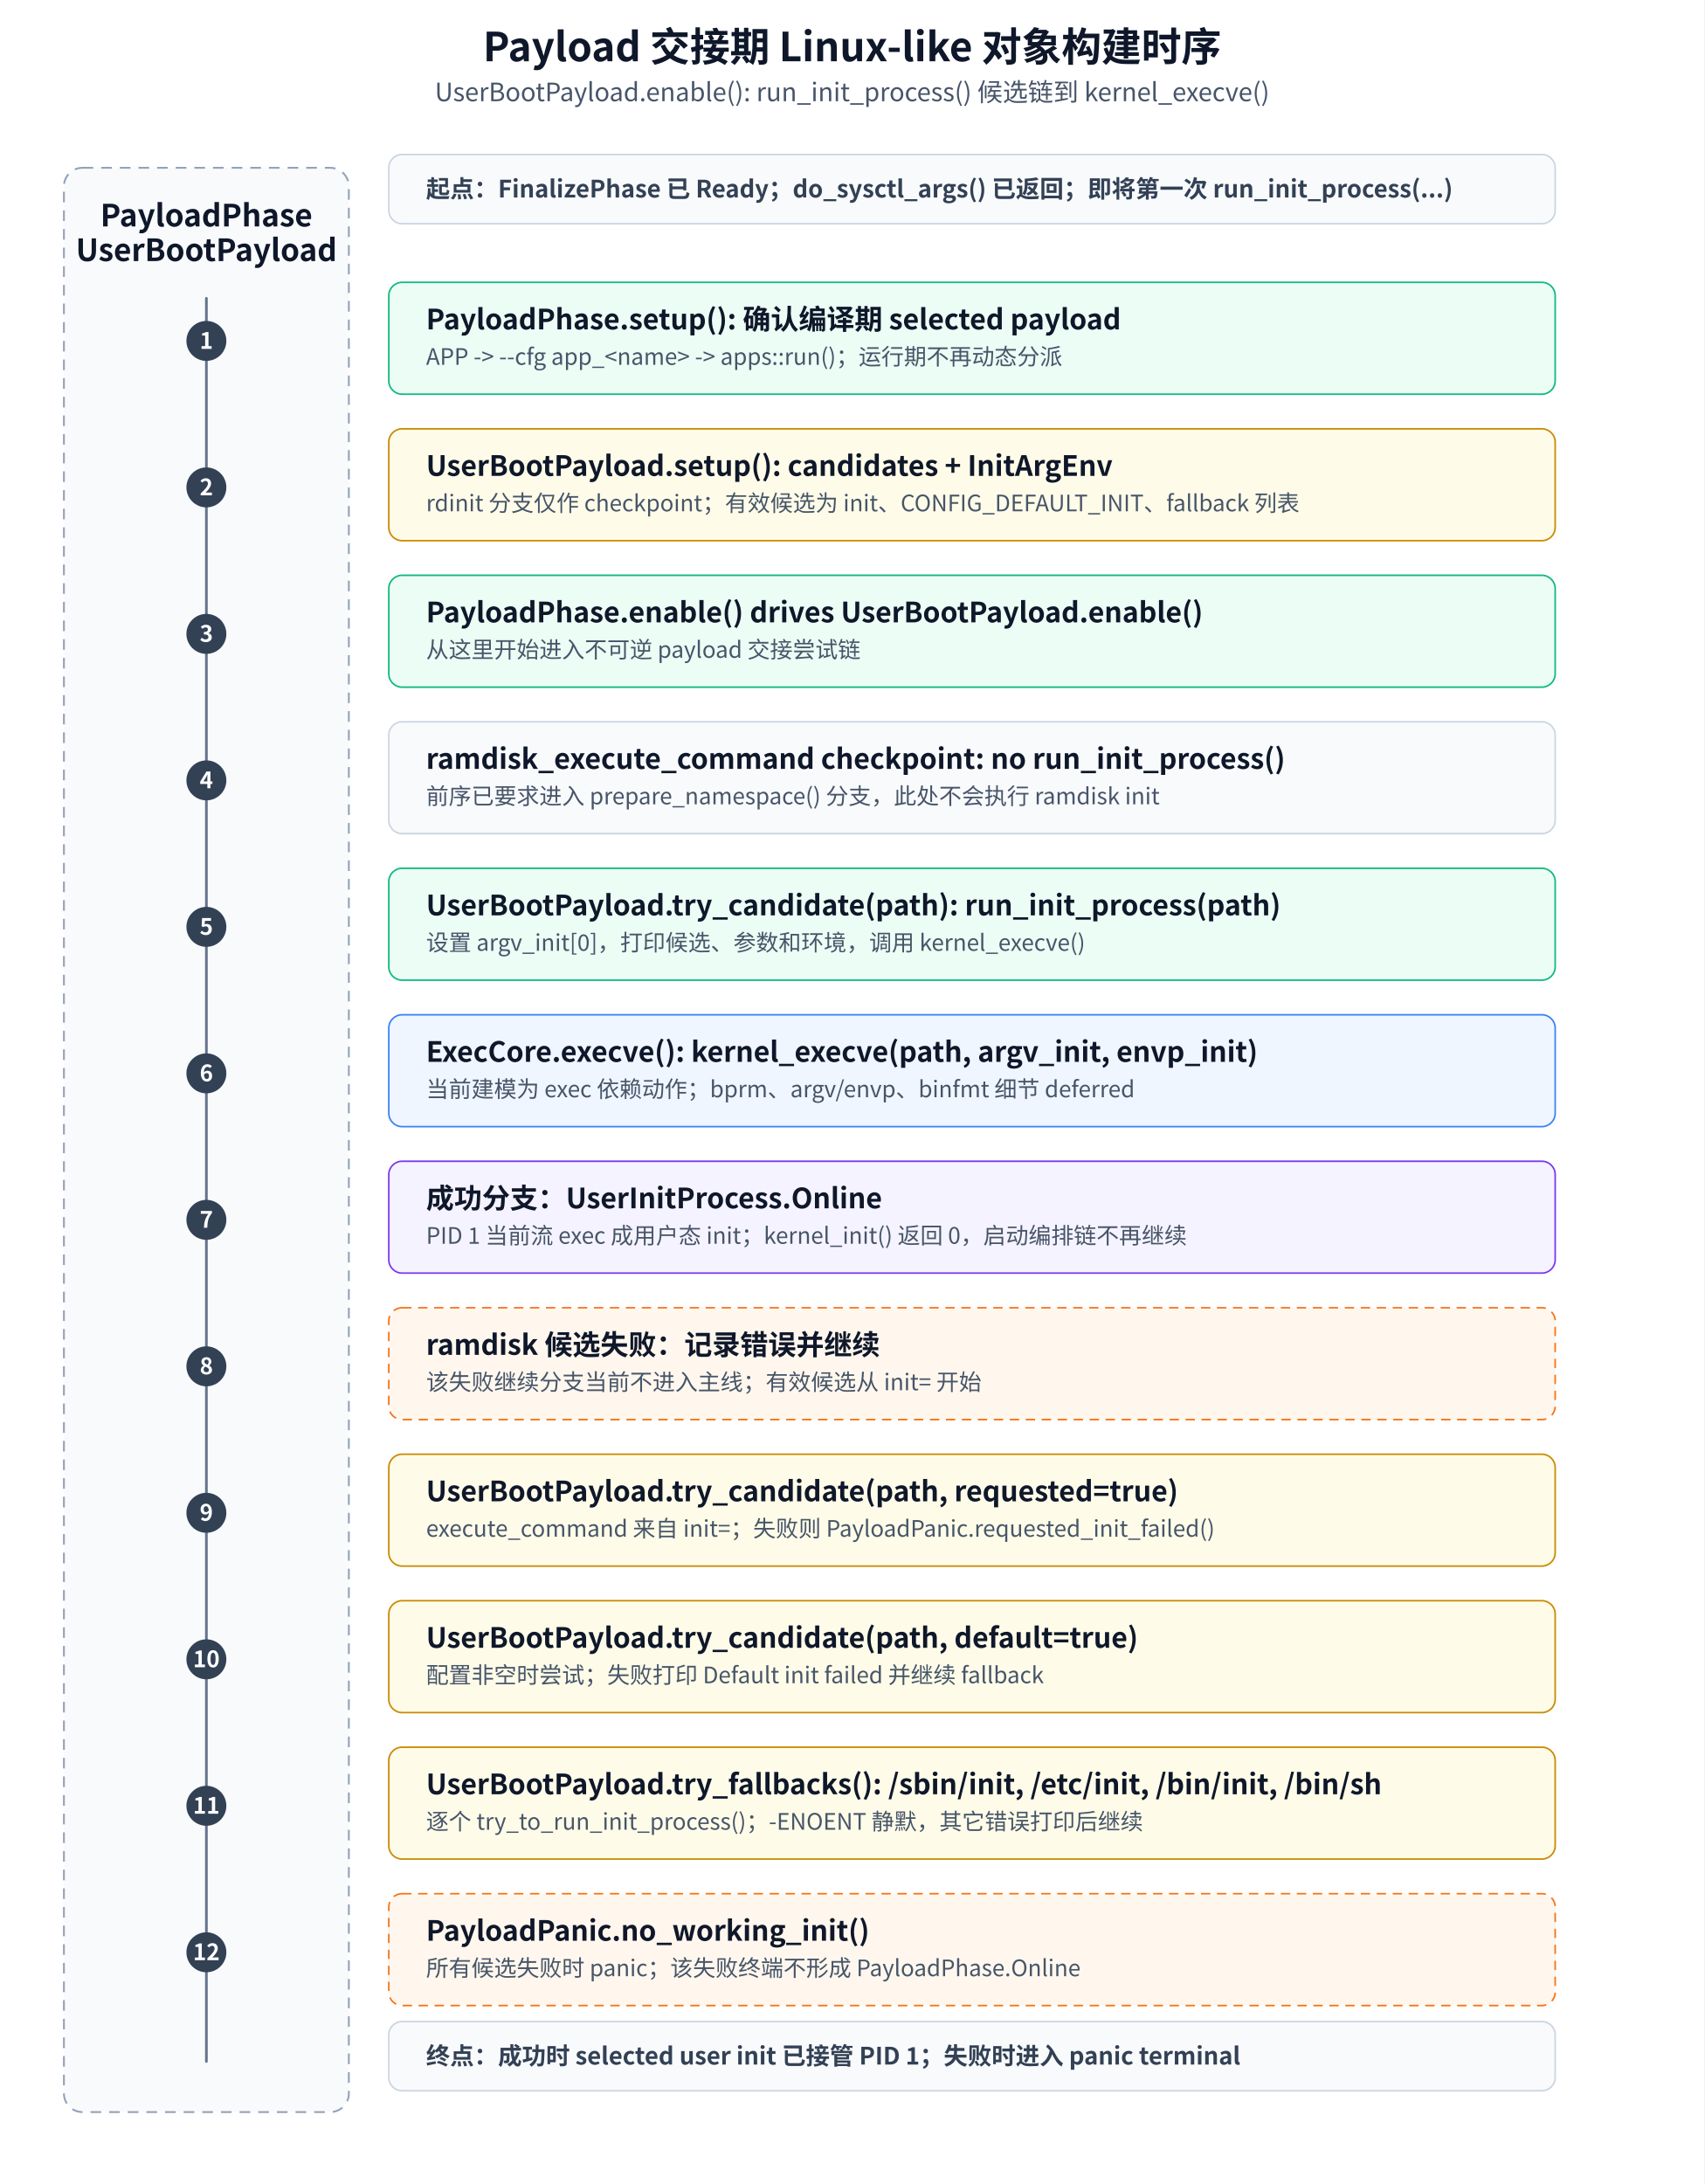
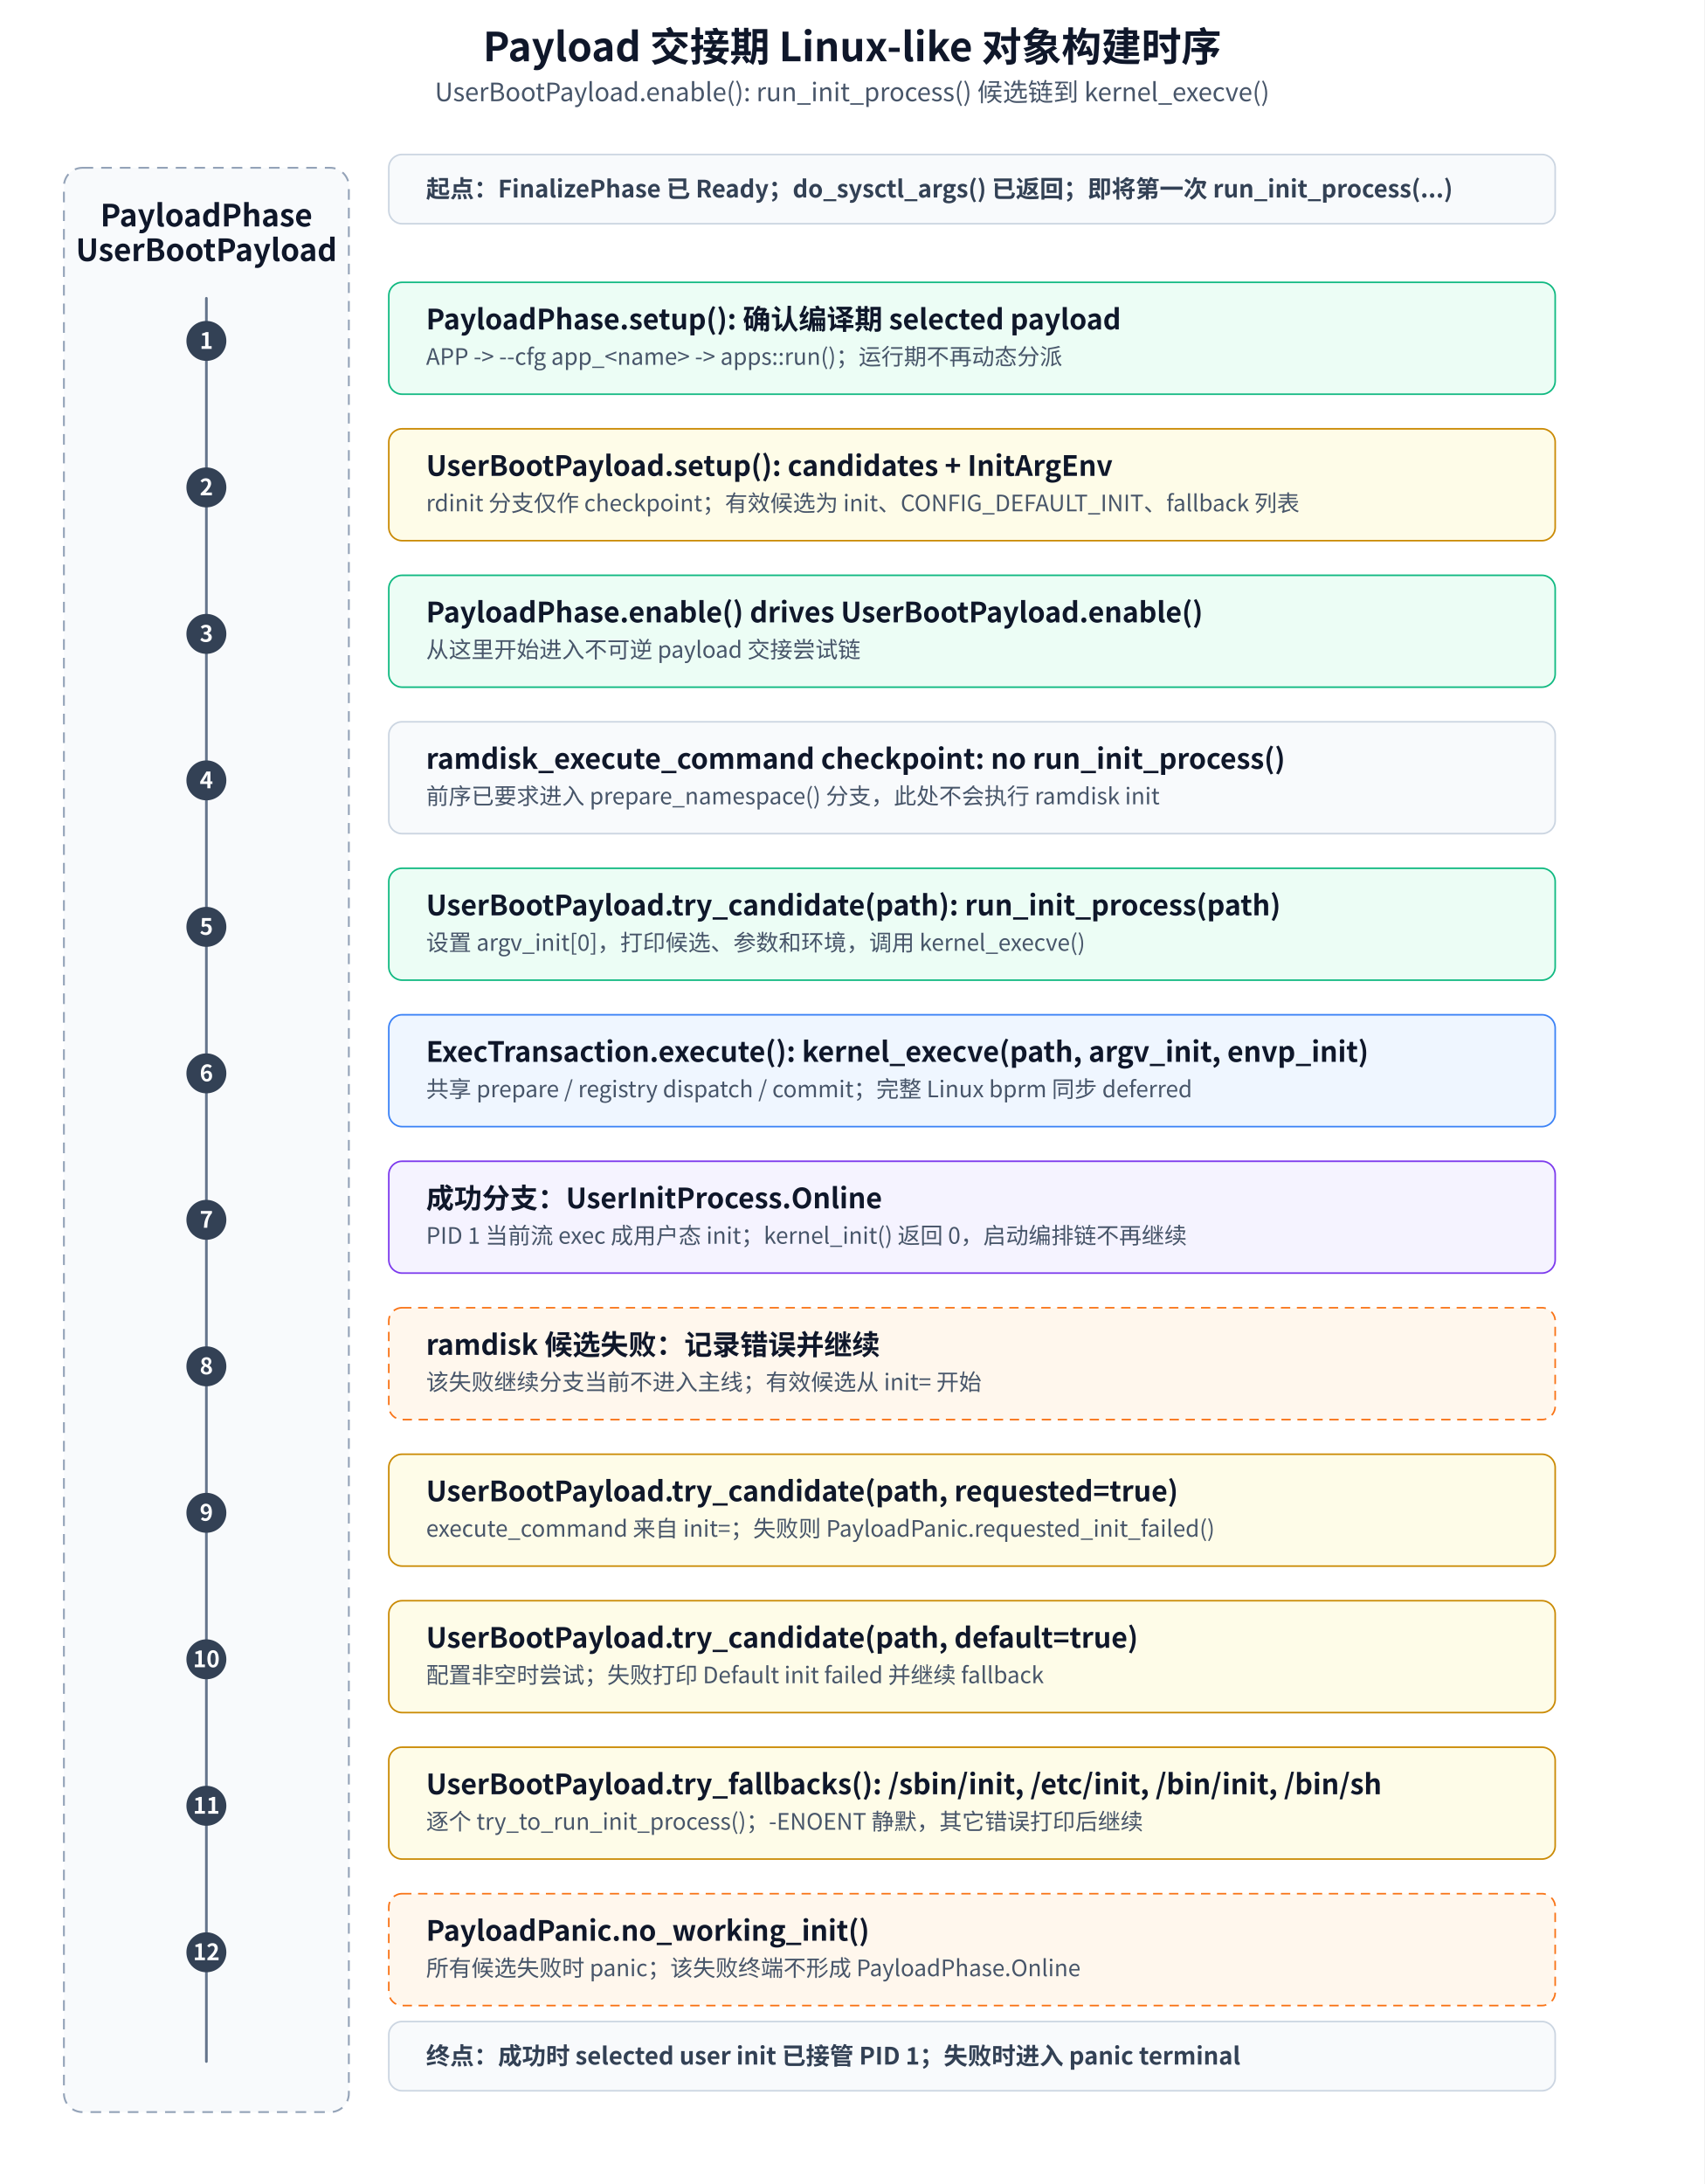
<svg xmlns="http://www.w3.org/2000/svg" width="1280" height="1640" viewBox="0 0 1280 1640" role="img" aria-labelledby="title desc">
  <defs>
    <style>
      text { font-family: "Microsoft YaHei", "Noto Sans CJK SC", "Source Han Sans SC", Arial, sans-serif; fill: #0f172a; }
      .title { font-size: 30px; font-weight: 600; }
      .subtitle { font-size: 19px; fill: #475569; }
      .lane { fill: #f8fafc; stroke: #94a3b8; stroke-width: 1.4; stroke-dasharray: 8 6; }
      .box { fill: #fff; stroke: #334155; stroke-width: 1.2; }
      .stage { fill: #f8fafc; stroke: #cbd5e1; stroke-width: 1.2; }
      .formal { fill: #ecfdf5; stroke: #10b981; }
      .exec { fill: #eff6ff; stroke: #3b82f6; }
      .arg { fill: #fefce8; stroke: #ca8a04; }
      .handoff { fill: #f5f3ff; stroke: #7c3aed; }
      .terminal { fill: #fff7ed; stroke: #f97316; stroke-dasharray: 7 5; }
      .checkpoint { fill: #f8fafc; stroke: #cbd5e1; }
      .obj { font-size: 23px; font-weight: 600; dominant-baseline: middle; }
      .line1 { font-size: 21px; font-weight: 600; dominant-baseline: middle; }
      .line2 { font-size: 17px; fill: #475569; dominant-baseline: middle; }
      .boundary { font-size: 18px; font-weight: 600; fill: #334155; dominant-baseline: middle; }
      .num { font-size: 17px; font-weight: 600; fill: #fff; text-anchor: middle; dominant-baseline: middle; }
      .timeline { stroke: #64748b; stroke-width: 2; stroke-linecap: round; }
      .dot { fill: #334155; }
    </style>
  </defs>
  <rect width="1280" height="1640" fill="#fff" />
  <text x="640" y="46" text-anchor="middle" class="title">Payload 交接期 Linux-like 对象构建时序</text>
  <text x="640" y="76" text-anchor="middle" class="subtitle">UserBootPayload.enable(): run_init_process() 候选链到 kernel_execve()</text>
  <rect x="48" y="126" width="214" height="1460" rx="14" class="lane" />
  <text x="155" y="162" text-anchor="middle" class="obj">PayloadPhase</text>
  <text x="155" y="188" text-anchor="middle" class="obj">UserBootPayload</text>
  <line x1="155" y1="224" x2="155" y2="1548" class="timeline" />
  <rect x="292" y="116" width="876" height="52" rx="10" class="stage" />
  <text x="320" y="142" class="boundary">起点：FinalizePhase 已 Ready；do_sysctl_args() 已返回；即将第一次 run_init_process(...)</text>
  <g transform="translate(0 -48)">
    <g transform="translate(0 56)">
      <circle cx="155" cy="248" r="15" class="dot" />
      <text x="155" y="248" class="num">1</text>
      <rect x="292" y="204" width="876" height="84" rx="10" class="box formal" />
      <text x="320" y="232" class="line1">PayloadPhase.setup(): 确认编译期 selected payload</text>
      <text x="320" y="260" class="line2">APP -&gt; --cfg app_&lt;name&gt; -&gt; apps::run()；运行期不再动态分派</text>
    </g>
    <g transform="translate(0 166)">
      <circle cx="155" cy="248" r="15" class="dot" />
      <text x="155" y="248" class="num">2</text>
      <rect x="292" y="204" width="876" height="84" rx="10" class="box arg" />
      <text x="320" y="232" class="line1">UserBootPayload.setup(): candidates + InitArgEnv</text>
      <text x="320" y="260" class="line2">rdinit 分支仅作 checkpoint；有效候选为 init、CONFIG_DEFAULT_INIT、fallback 列表</text>
    </g>
    <g transform="translate(0 276)">
      <circle cx="155" cy="248" r="15" class="dot" />
      <text x="155" y="248" class="num">3</text>
      <rect x="292" y="204" width="876" height="84" rx="10" class="box formal" />
      <text x="320" y="232" class="line1">PayloadPhase.enable() drives UserBootPayload.enable()</text>
      <text x="320" y="260" class="line2">从这里开始进入不可逆 payload 交接尝试链</text>
    </g>
    <g transform="translate(0 386)">
      <circle cx="155" cy="248" r="15" class="dot" />
      <text x="155" y="248" class="num">4</text>
      <rect x="292" y="204" width="876" height="84" rx="10" class="box checkpoint" />
      <text x="320" y="232" class="line1">ramdisk_execute_command checkpoint: no run_init_process()</text>
      <text x="320" y="260" class="line2">前序已要求进入 prepare_namespace() 分支，此处不会执行 ramdisk init</text>
    </g>
    <g transform="translate(0 496)">
      <circle cx="155" cy="248" r="15" class="dot" />
      <text x="155" y="248" class="num">5</text>
      <rect x="292" y="204" width="876" height="84" rx="10" class="box formal" />
      <text x="320" y="232" class="line1">UserBootPayload.try_candidate(path): run_init_process(path)</text>
      <text x="320" y="260" class="line2">设置 argv_init[0]，打印候选、参数和环境，调用 kernel_execve()</text>
    </g>
    <g transform="translate(0 606)">
      <circle cx="155" cy="248" r="15" class="dot" />
      <text x="155" y="248" class="num">6</text>
      <rect x="292" y="204" width="876" height="84" rx="10" class="box exec" />
-       <text x="320" y="232" class="line1">ExecCore.execve(): kernel_execve(path, argv_init, envp_init)</text>
-       <text x="320" y="260" class="line2">当前建模为 exec 依赖动作；bprm、argv/envp、binfmt 细节 deferred</text>
+       <text x="320" y="232" class="line1">ExecTransaction.execute(): kernel_execve(path, argv_init, envp_init)</text>
+       <text x="320" y="260" class="line2">共享 prepare / registry dispatch / commit；完整 Linux bprm 同步 deferred</text>
    </g>
    <g transform="translate(0 716)">
      <circle cx="155" cy="248" r="15" class="dot" />
      <text x="155" y="248" class="num">7</text>
      <rect x="292" y="204" width="876" height="84" rx="10" class="box handoff" />
      <text x="320" y="232" class="line1">成功分支：UserInitProcess.Online</text>
      <text x="320" y="260" class="line2">PID 1 当前流 exec 成用户态 init；kernel_init() 返回 0，启动编排链不再继续</text>
    </g>
    <g transform="translate(0 826)">
      <circle cx="155" cy="248" r="15" class="dot" />
      <text x="155" y="248" class="num">8</text>
      <rect x="292" y="204" width="876" height="84" rx="10" class="box terminal" />
      <text x="320" y="232" class="line1">ramdisk 候选失败：记录错误并继续</text>
      <text x="320" y="260" class="line2">该失败继续分支当前不进入主线；有效候选从 init= 开始</text>
    </g>
    <g transform="translate(0 936)">
      <circle cx="155" cy="248" r="15" class="dot" />
      <text x="155" y="248" class="num">9</text>
      <rect x="292" y="204" width="876" height="84" rx="10" class="box arg" />
      <text x="320" y="232" class="line1">UserBootPayload.try_candidate(path, requested=true)</text>
      <text x="320" y="260" class="line2">execute_command 来自 init=；失败则 PayloadPanic.requested_init_failed()</text>
    </g>
    <g transform="translate(0 1046)">
      <circle cx="155" cy="248" r="15" class="dot" />
      <text x="155" y="248" class="num">10</text>
      <rect x="292" y="204" width="876" height="84" rx="10" class="box arg" />
      <text x="320" y="232" class="line1">UserBootPayload.try_candidate(path, default=true)</text>
      <text x="320" y="260" class="line2">配置非空时尝试；失败打印 Default init failed 并继续 fallback</text>
    </g>
    <g transform="translate(0 1156)">
      <circle cx="155" cy="248" r="15" class="dot" />
      <text x="155" y="248" class="num">11</text>
      <rect x="292" y="204" width="876" height="84" rx="10" class="box arg" />
      <text x="320" y="232" class="line1">UserBootPayload.try_fallbacks(): /sbin/init, /etc/init, /bin/init, /bin/sh</text>
      <text x="320" y="260" class="line2">逐个 try_to_run_init_process()；-ENOENT 静默，其它错误打印后继续</text>
    </g>
    <g transform="translate(0 1266)">
      <circle cx="155" cy="248" r="15" class="dot" />
      <text x="155" y="248" class="num">12</text>
      <rect x="292" y="204" width="876" height="84" rx="10" class="box terminal" />
      <text x="320" y="232" class="line1">PayloadPanic.no_working_init()</text>
      <text x="320" y="260" class="line2">所有候选失败时 panic；该失败终端不形成 PayloadPhase.Online</text>
    </g>
  </g>
  <rect x="292" y="1518" width="876" height="52" rx="10" class="stage" />
  <text x="320" y="1544" class="boundary">终点：成功时 selected user init 已接管 PID 1；失败时进入 panic terminal</text>
</svg>
